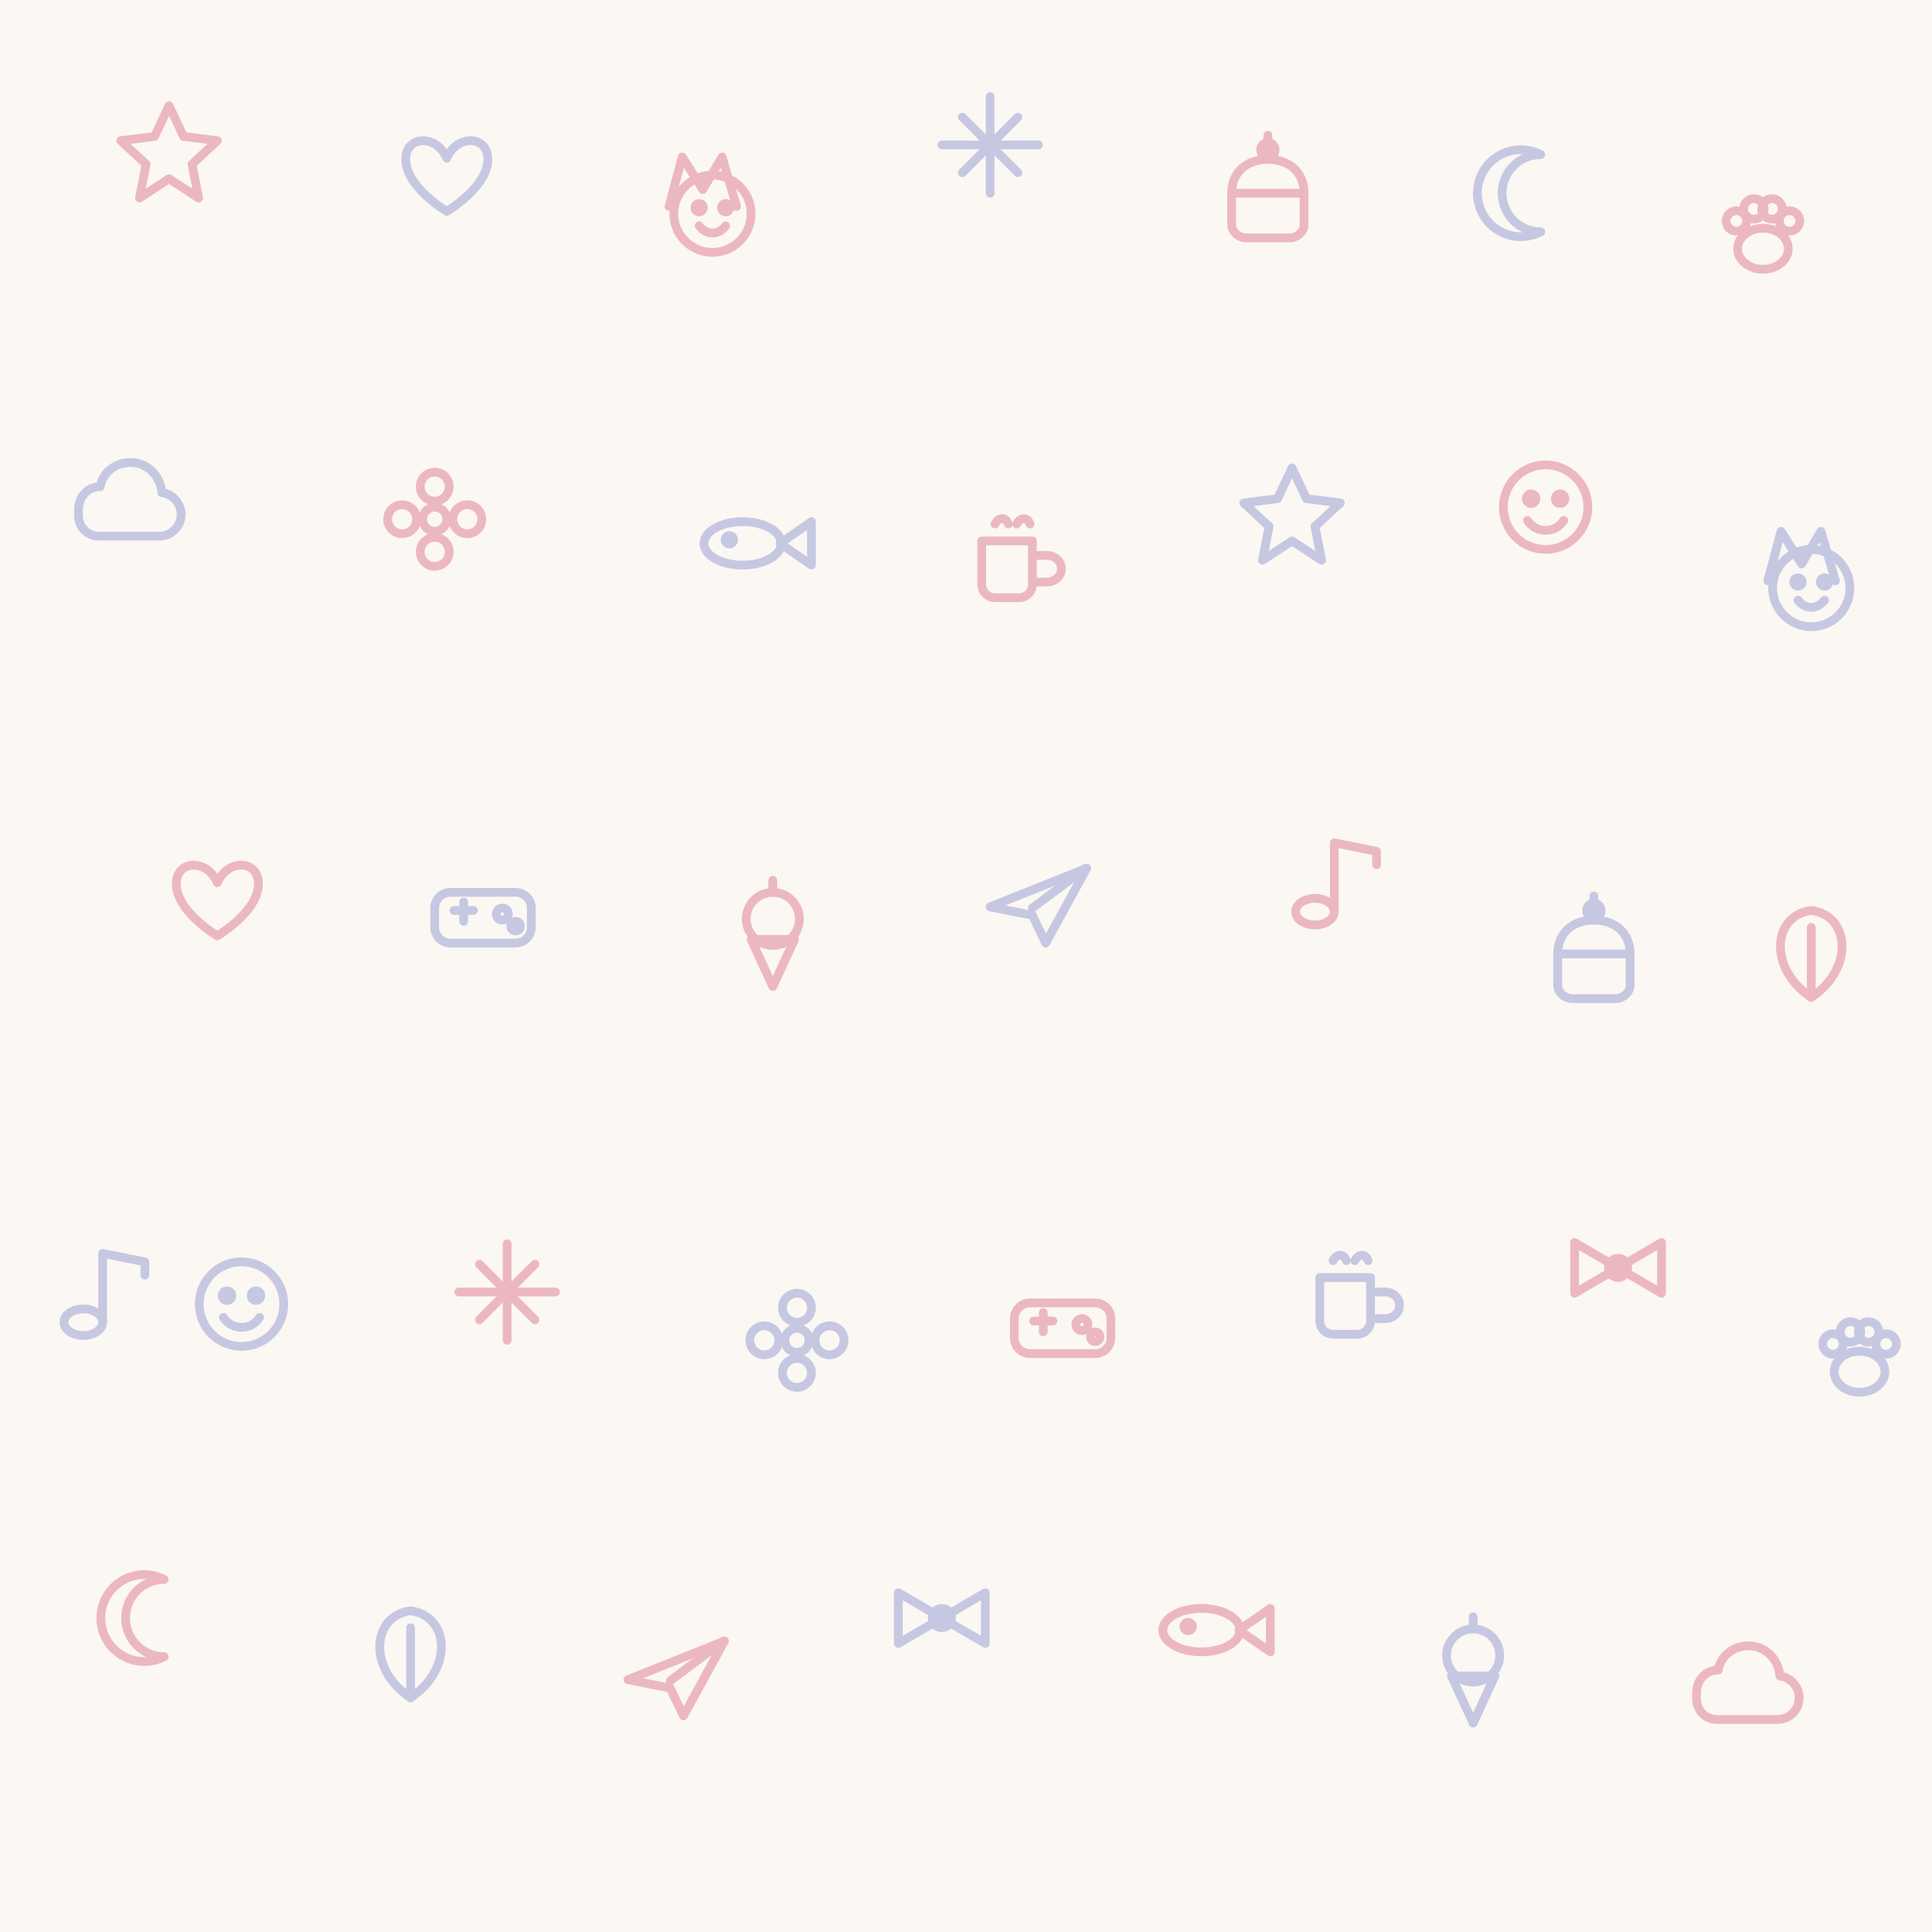
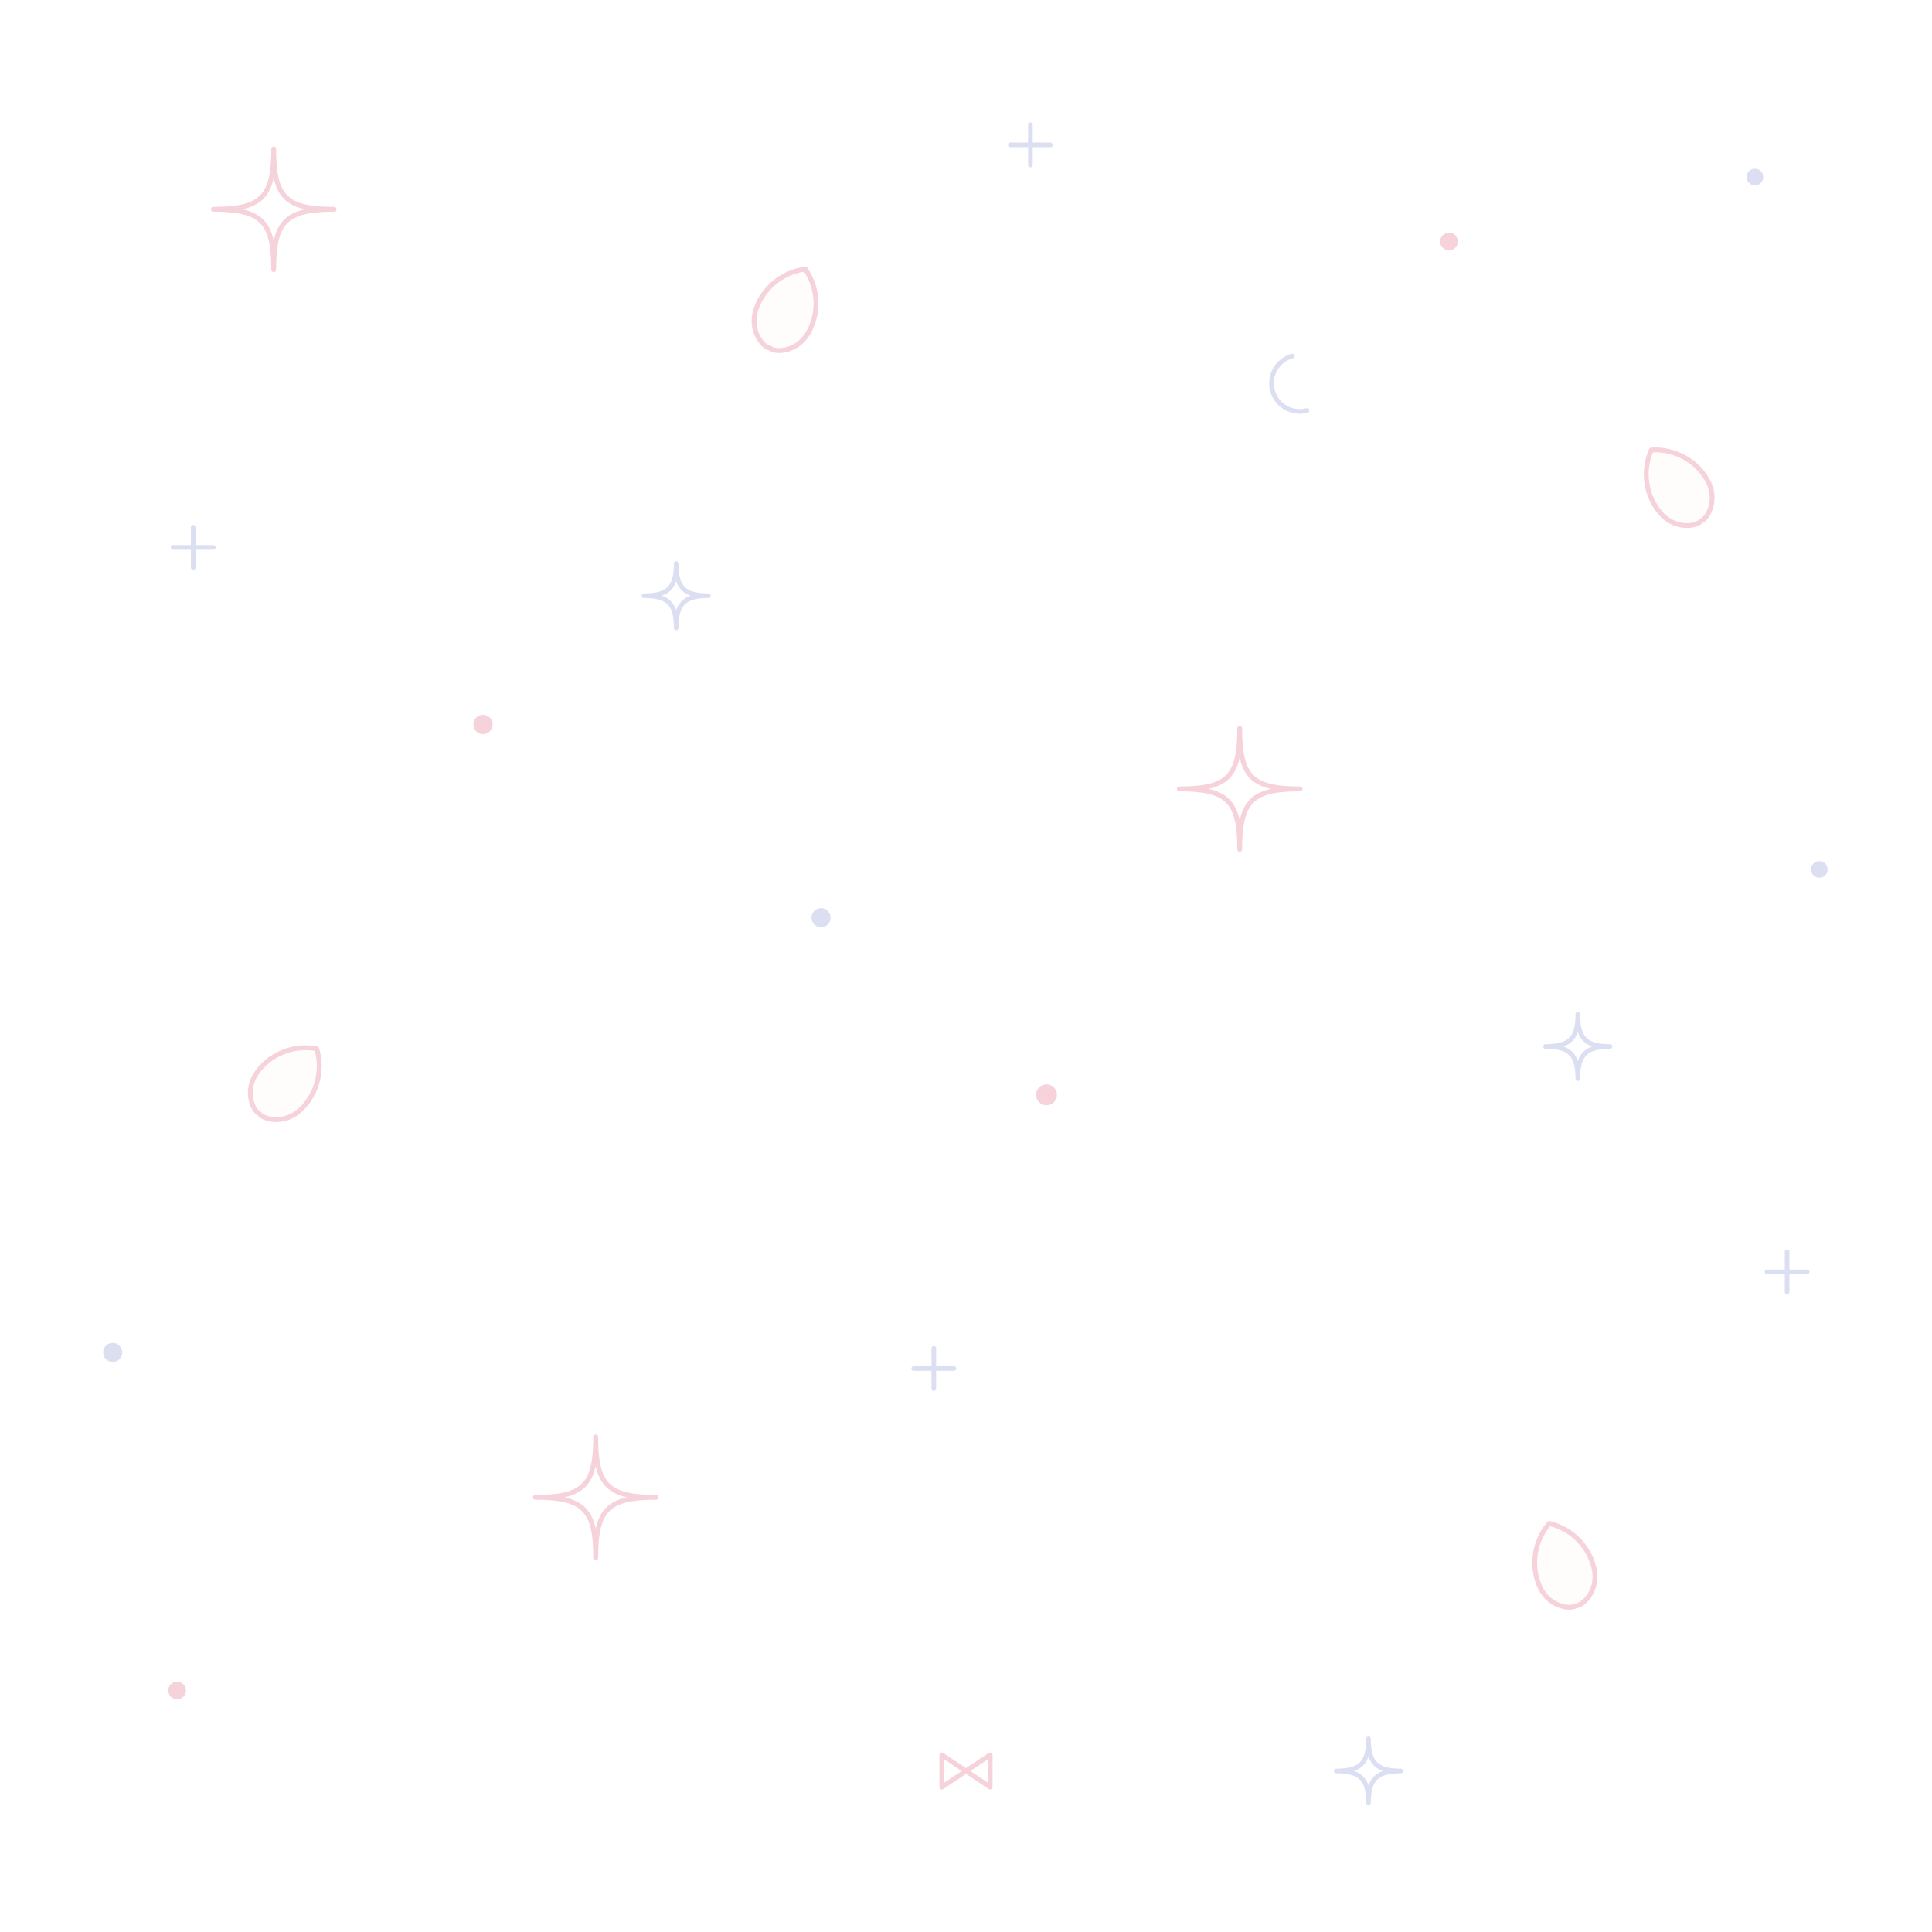
- <svg xmlns="http://www.w3.org/2000/svg" viewBox="0 0 320 320" width="320" height="320">
+ <svg xmlns="http://www.w3.org/2000/svg" viewBox="0 0 480 480" width="480" height="480">
  <defs>
-     <g id="d-star">
-       <path d="M0-8.5l2.4 5.1 5.6.7-4.2 3.9 1.1 5.6L0 3.6l-4.9 3.2 1.1-5.6-4.2-3.9 5.6-.7z" />
+     <path id="sparkle-lg" d="M0,-15 C0,-3 3,0 15,0 C3,0 0,3 0,15 C0,3 -3,0 -15,0 C-3,0 0,-3 0,-15 Z" />
+     <path id="sparkle-sm" d="M0,-8 C0,-2 2,0 8,0 C2,0 0,2 0,8 C0,2 -2,0 -8,0 C-2,0 0,-2 0,-8 Z" />
+     <path id="sakura-petal" d="M0,-10 C5,-7 8,-1 7,5 C6,10 1.5,12 0,11.5 C-1.5,12 -6,10 -7,5 C-8,-1 -5,-7 0,-10 Z" />
+     <path id="twinkle-cross" d="M-5,0 L5,0 M0,-5 L0,5" />
+     <path id="mini-moon" d="M3,-7 A7,7 0 1,0 3,7 A5.5,5.5 0 1,1 3,-7 Z" />
+     <path id="mini-bow" d="M0,0 L-6,-4 L-6,4 Z M0,0 L6,-4 L6,4 Z" />
+   </defs>
+   <g fill="none" stroke="#e2738f" stroke-width="1.2" stroke-linecap="round" stroke-linejoin="round" opacity="0.32">
+     <use href="#sparkle-lg" x="68" y="52" />
+     <use href="#sparkle-lg" x="308" y="196" />
+     <use href="#sparkle-lg" x="148" y="372" />
+     <g transform="translate(196, 76) rotate(24)">
+       <use href="#sakura-petal" fill="#e2738f" fill-opacity="0.08" />
    </g>
-     <g id="d-heart">
-       <path d="M0-1.8C-1.7-5.8-6.8-5.6-6.8-1.6c0 4.6 6.8 8.6 6.8 8.6s6.8-4 6.8-8.6c0-4-5.1-4.2-6.8-0.2z" />
+     <g transform="translate(416, 120) rotate(-35)">
+       <use href="#sakura-petal" fill="#e2738f" fill-opacity="0.08" />
    </g>
-     <g id="d-cat">
-       <path d="M-7.2.2l2.2-8.2 3.4 5.4 3.2-5.4 2.4 8.2" />
-       <circle cx="0" cy="1.4" r="6.4" />
-       <circle cx="-2.2" cy=".4" r=".7" />
-       <circle cx="2.2" cy=".4" r=".7" />
-       <path d="M-2.2 3.4c1.2 1.6 3.2 1.6 4.4 0" />
+     <g transform="translate(72, 268) rotate(42)">
+       <use href="#sakura-petal" fill="#e2738f" fill-opacity="0.08" />
    </g>
-     <g id="d-paw">
-       <ellipse cx="0" cy="3.2" rx="4.2" ry="3.4" />
-       <circle cx="-4.4" cy="-1.4" r="1.7" />
-       <circle cx="-1.5" cy="-3.4" r="1.7" />
-       <circle cx="1.5" cy="-3.4" r="1.7" />
-       <circle cx="4.4" cy="-1.4" r="1.7" />
+     <g transform="translate(388, 388) rotate(-18)">
+       <use href="#sakura-petal" fill="#e2738f" fill-opacity="0.08" />
    </g>
-     <g id="d-cake">
-       <path d="M-6 2h12v5.2c0 1.2-1.2 2.2-2.4 2.2h-7.2c-1.2 0-2.4-1-2.4-2.2z" />
-       <path d="M-6 2c0-3.4 2.4-5.6 6-5.6s6 2.2 6 5.6" />
-       <circle cx="0" cy="-5.2" r="1.2" />
-       <path d="M0-5.2v-2.4" />
+     <use href="#mini-bow" x="240" y="440" />
+     <circle cx="120" cy="180" r="1.8" fill="#e2738f" />
+     <circle cx="360" cy="60" r="1.6" fill="#e2738f" />
+     <circle cx="260" cy="272" r="2" fill="#e2738f" />
+     <circle cx="44" cy="420" r="1.6" fill="#e2738f" />
+   </g>
+   <g fill="none" stroke="#7984cd" stroke-width="1.15" stroke-linecap="round" stroke-linejoin="round" opacity="0.26">
+     <use href="#sparkle-sm" x="392" y="260" />
+     <use href="#sparkle-sm" x="168" y="148" />
+     <use href="#sparkle-sm" x="340" y="440" />
+     <use href="#twinkle-cross" x="256" y="36" />
+     <use href="#twinkle-cross" x="48" y="136" />
+     <use href="#twinkle-cross" x="444" y="316" />
+     <use href="#twinkle-cross" x="232" y="340" />
+     <g transform="translate(320, 96) rotate(-15)">
+       <use href="#mini-moon" fill="#7984cd" fill-opacity="0.06" />
    </g>
-     <g id="d-spark">
-       <path d="M0-8v16M-8 0h16" />
-       <path d="M-4.6-4.6l9.2 9.2M4.6-4.6l-9.2 9.2" />
-     </g>
-     <g id="d-moon">
-       <path d="M3.2-6.4A7.2 7.2 0 1 0 3.2 6.4 5.6 5.6 0 1 1 3.2-6.4z" />
-     </g>
-     <g id="d-flower">
-       <circle cx="0" cy="0" r="2" />
-       <circle cx="0" cy="-5.4" r="2.4" />
-       <circle cx="0" cy="5.4" r="2.4" />
-       <circle cx="-5.4" cy="0" r="2.4" />
-       <circle cx="5.4" cy="0" r="2.4" />
-     </g>
-     <g id="d-fish">
-       <ellipse cx="-1" cy="0" rx="6.4" ry="3.6" />
-       <path d="M5.2 0l5.2-3.6v7.2z" />
-       <circle cx="-3.2" cy="-0.6" r=".7" />
-     </g>
-     <g id="d-cloud">
-       <path d="M-7 2.4c0-2.2 1.6-3.8 3.6-3.8 0.4-2.4 2.6-4 5-4 2.8 0 5 2.2 5.2 5 1.8.2 3.2 1.8 3.2 3.6 0 2-1.6 3.6-3.6 3.6h-10c-2 0-3.4-1.6-3.4-3.4z" />
-     </g>
-     <g id="d-pad">
-       <rect x="-8" y="-4.2" width="16" height="8.4" rx="2.6" />
-       <circle cx="3.2" cy="-0.6" r="1" />
-       <circle cx="5.4" cy="1.4" r=".8" />
-       <path d="M-4.8-1.2h3.2M-3.2-2.6v3.2" />
-     </g>
-     <g id="d-plane">
-       <path d="M-8 2.2l16-6.4-6.8 12.4-2.2-4.6z" />
-       <path d="M7.8-4.2l-8.8 6.6" />
-     </g>
-     <g id="d-mug">
-       <path d="M-5.4-2.4h8.4v7.2c0 1.2-1 2.2-2.2 2.2h-4c-1.2 0-2.2-1-2.2-2.2z" />
-       <path d="M3 0h2.4c1.4 0 2.4 1 2.4 2.2S6.8 4.4 5.4 4.4H3" />
-       <path d="M-3.2-5.2c.6-1.2 1.8-1.2 2.2 0M.4-5.2c.6-1.2 1.8-1.2 2.2 0" />
-     </g>
-     <g id="d-leaf">
-       <path d="M0 7.2C-7.2 2.4-6.4-6.4 0-7.2 6.4-6.4 7.2 2.4 0 7.2z" />
-       <path d="M0 7.2V-4.4" />
-     </g>
-     <g id="d-smile">
-       <circle cx="0" cy="0" r="7" />
-       <circle cx="-2.4" cy="-1.4" r=".8" />
-       <circle cx="2.4" cy="-1.4" r=".8" />
-       <path d="M-3 2.2c1.4 2.2 4.6 2.2 6 0" />
-     </g>
-     <g id="d-note">
-       <ellipse cx="-2.2" cy="5" rx="3.2" ry="2.2" />
-       <path d="M1 5V-6.4l7 1.4v2.2" />
-     </g>
-     <g id="d-ice">
-       <path d="M-3.6 1.6h7.2L0 9.4z" />
-       <circle cx="0" cy="-1.8" r="4.4" />
-       <path d="M0-6.2v-2" />
-     </g>
-     <g id="d-bow">
-       <path d="M0 0l-7.2-4.2v8.4zM0 0l7.2-4.2v8.4z" />
-       <circle cx="0" cy="0" r="1.6" />
-     </g>
-   </defs>
-   <rect width="320" height="320" fill="#fbf7f2" />
-   <g fill="none" stroke="#d45a76" stroke-width="1.45" stroke-linecap="round" stroke-linejoin="round" opacity="0.4">
-     <use href="#d-star" x="28" y="26" />
-     <use href="#d-cat" x="118" y="34" />
-     <use href="#d-cake" x="210" y="30" />
-     <use href="#d-paw" x="292" y="38" />
-     <use href="#d-flower" x="72" y="86" />
-     <use href="#d-mug" x="168" y="92" />
-     <use href="#d-smile" x="256" y="84" />
-     <use href="#d-heart" x="36" y="148" />
-     <use href="#d-ice" x="128" y="154" />
-     <use href="#d-note" x="220" y="146" />
-     <use href="#d-leaf" x="300" y="158" />
-     <use href="#d-spark" x="84" y="214" />
-     <use href="#d-pad" x="176" y="220" />
-     <use href="#d-bow" x="268" y="210" />
-     <use href="#d-moon" x="24" y="268" />
-     <use href="#d-plane" x="112" y="276" />
-     <use href="#d-fish" x="200" y="270" />
-     <use href="#d-cloud" x="288" y="278" />
-   </g>
-   <g fill="none" stroke="#6a74c4" stroke-width="1.45" stroke-linecap="round" stroke-linejoin="round" opacity="0.36">
-     <use href="#d-heart" x="74" y="28" />
-     <use href="#d-spark" x="164" y="24" />
-     <use href="#d-moon" x="252" y="32" />
-     <use href="#d-cloud" x="20" y="82" />
-     <use href="#d-fish" x="124" y="90" />
-     <use href="#d-star" x="214" y="86" />
-     <use href="#d-cat" x="300" y="96" />
-     <use href="#d-pad" x="80" y="152" />
-     <use href="#d-plane" x="172" y="148" />
-     <use href="#d-cake" x="264" y="156" />
-     <use href="#d-smile" x="40" y="216" />
-     <use href="#d-flower" x="132" y="222" />
-     <use href="#d-mug" x="224" y="214" />
-     <use href="#d-paw" x="308" y="224" />
-     <use href="#d-leaf" x="68" y="274" />
-     <use href="#d-bow" x="156" y="268" />
-     <use href="#d-ice" x="244" y="276" />
-     <use href="#d-note" x="16" y="214" />
+     <circle cx="204" cy="228" r="1.8" fill="#7984cd" />
+     <circle cx="436" cy="44" r="1.5" fill="#7984cd" />
+     <circle cx="28" cy="336" r="1.8" fill="#7984cd" />
+     <circle cx="452" cy="216" r="1.5" fill="#7984cd" />
  </g>
</svg>
